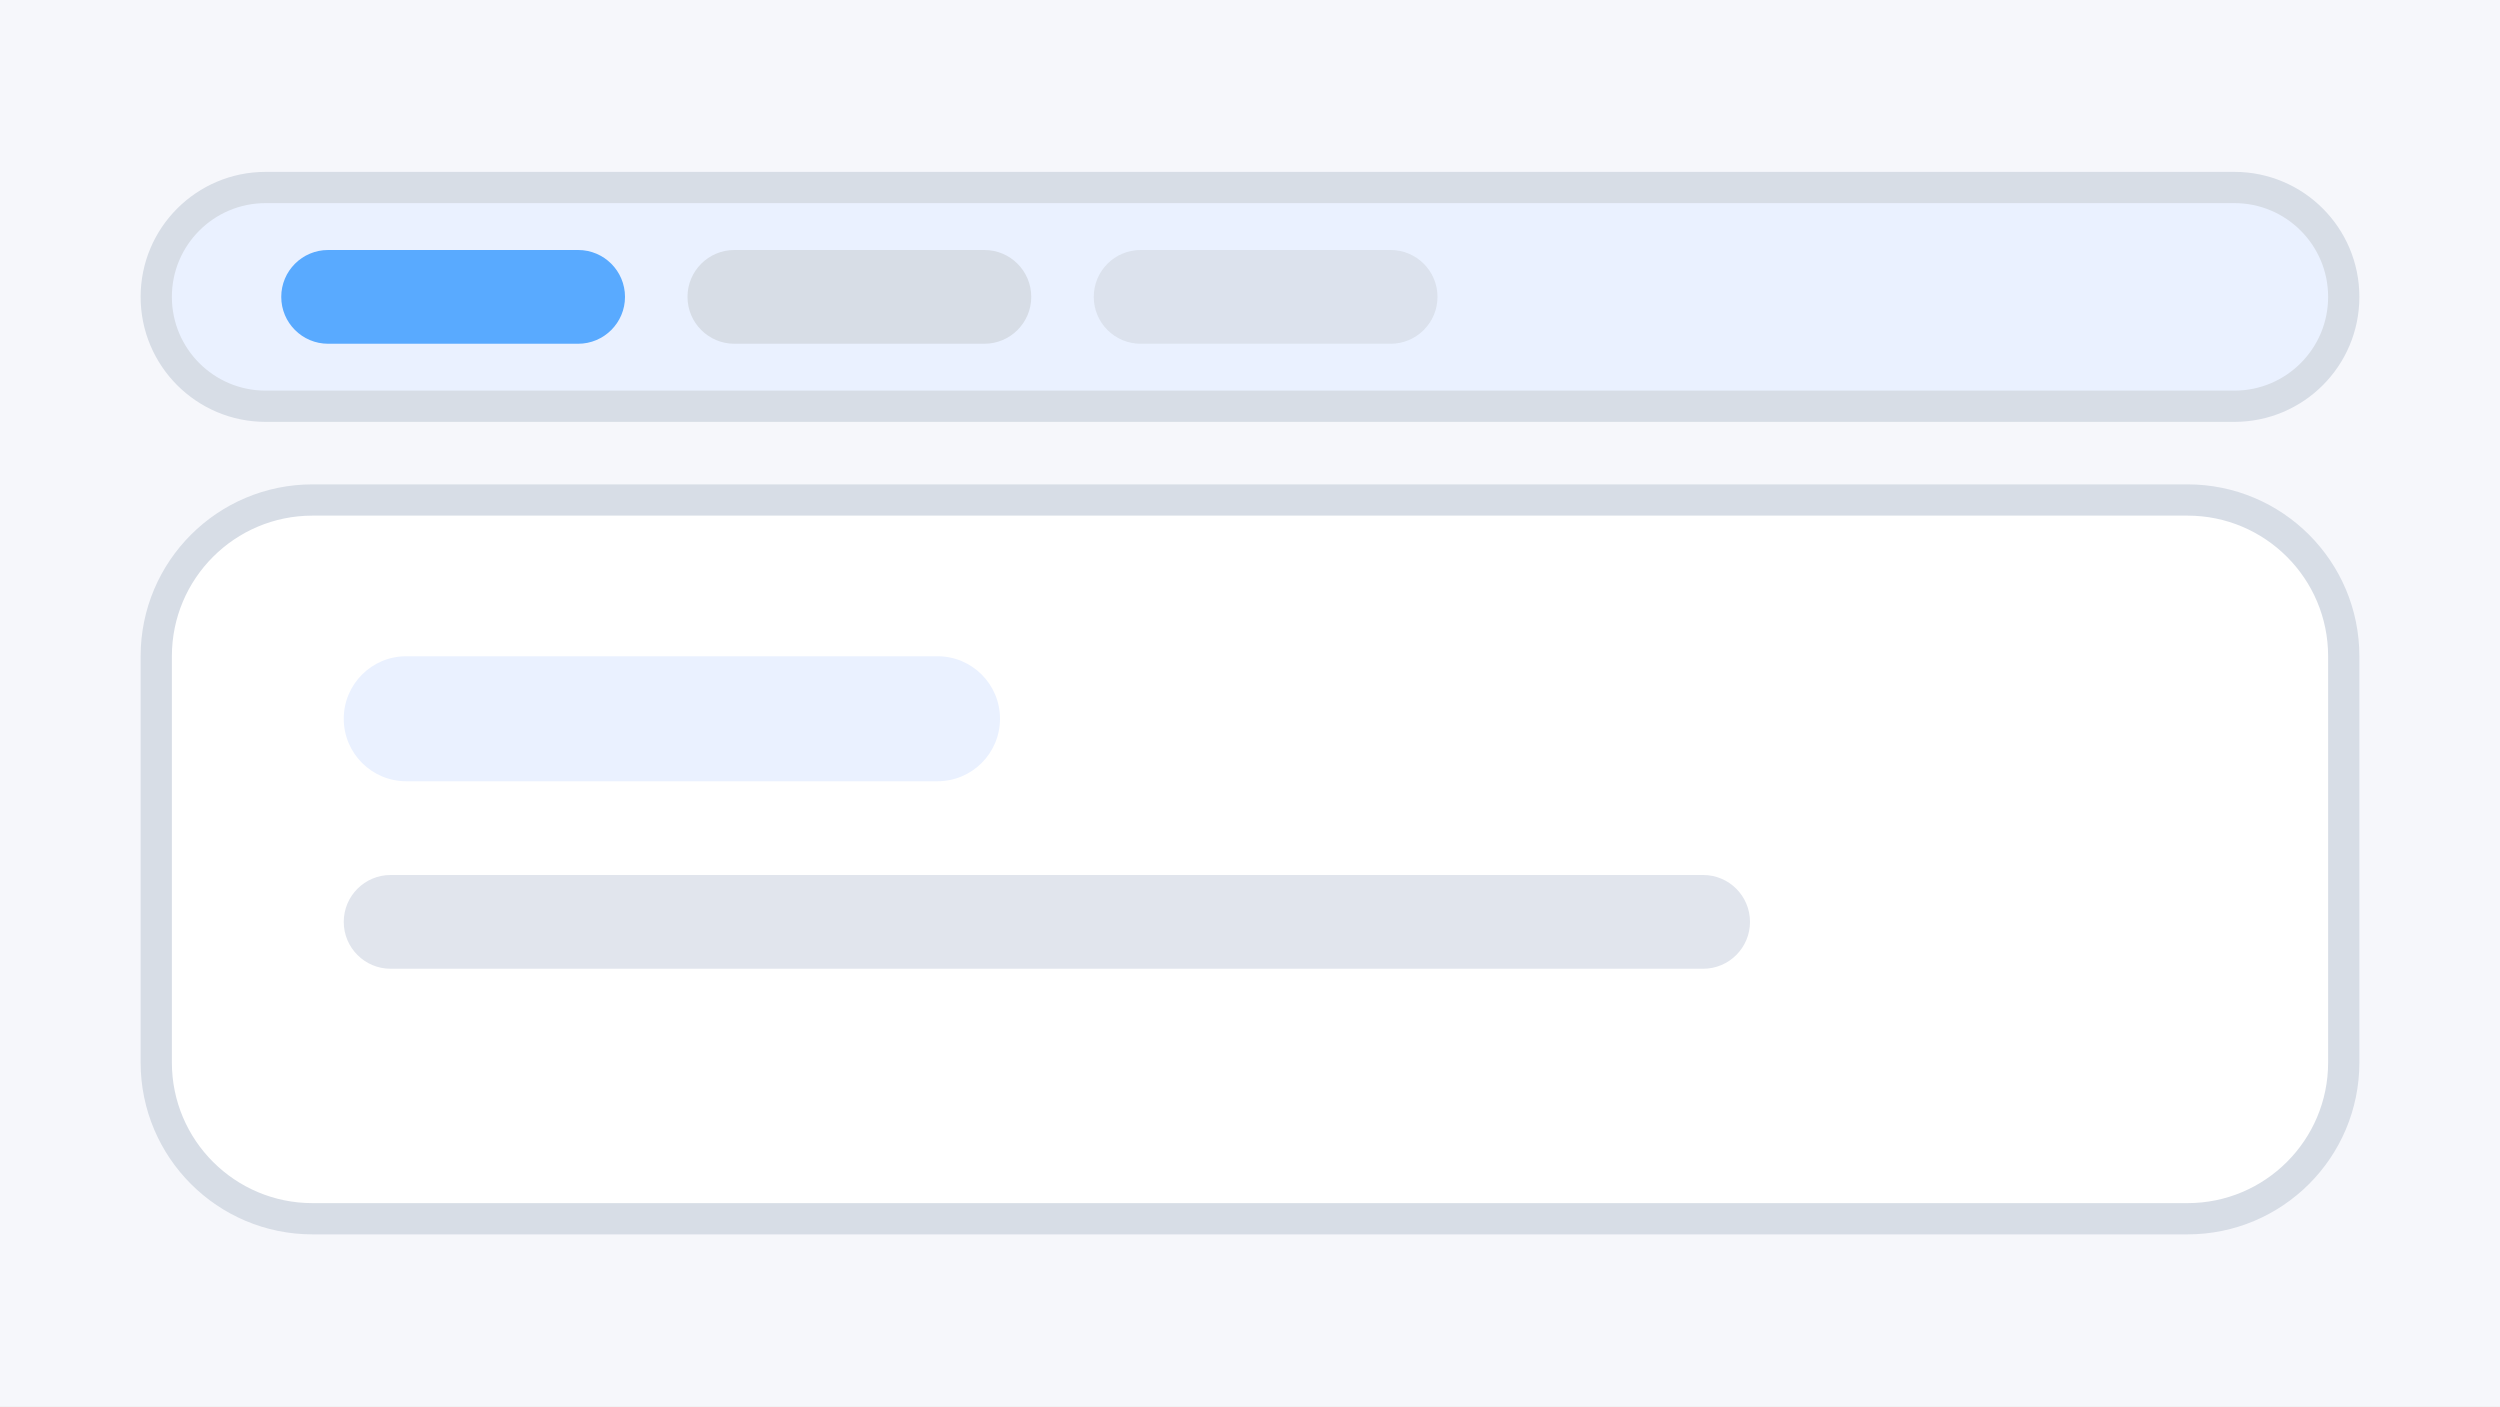
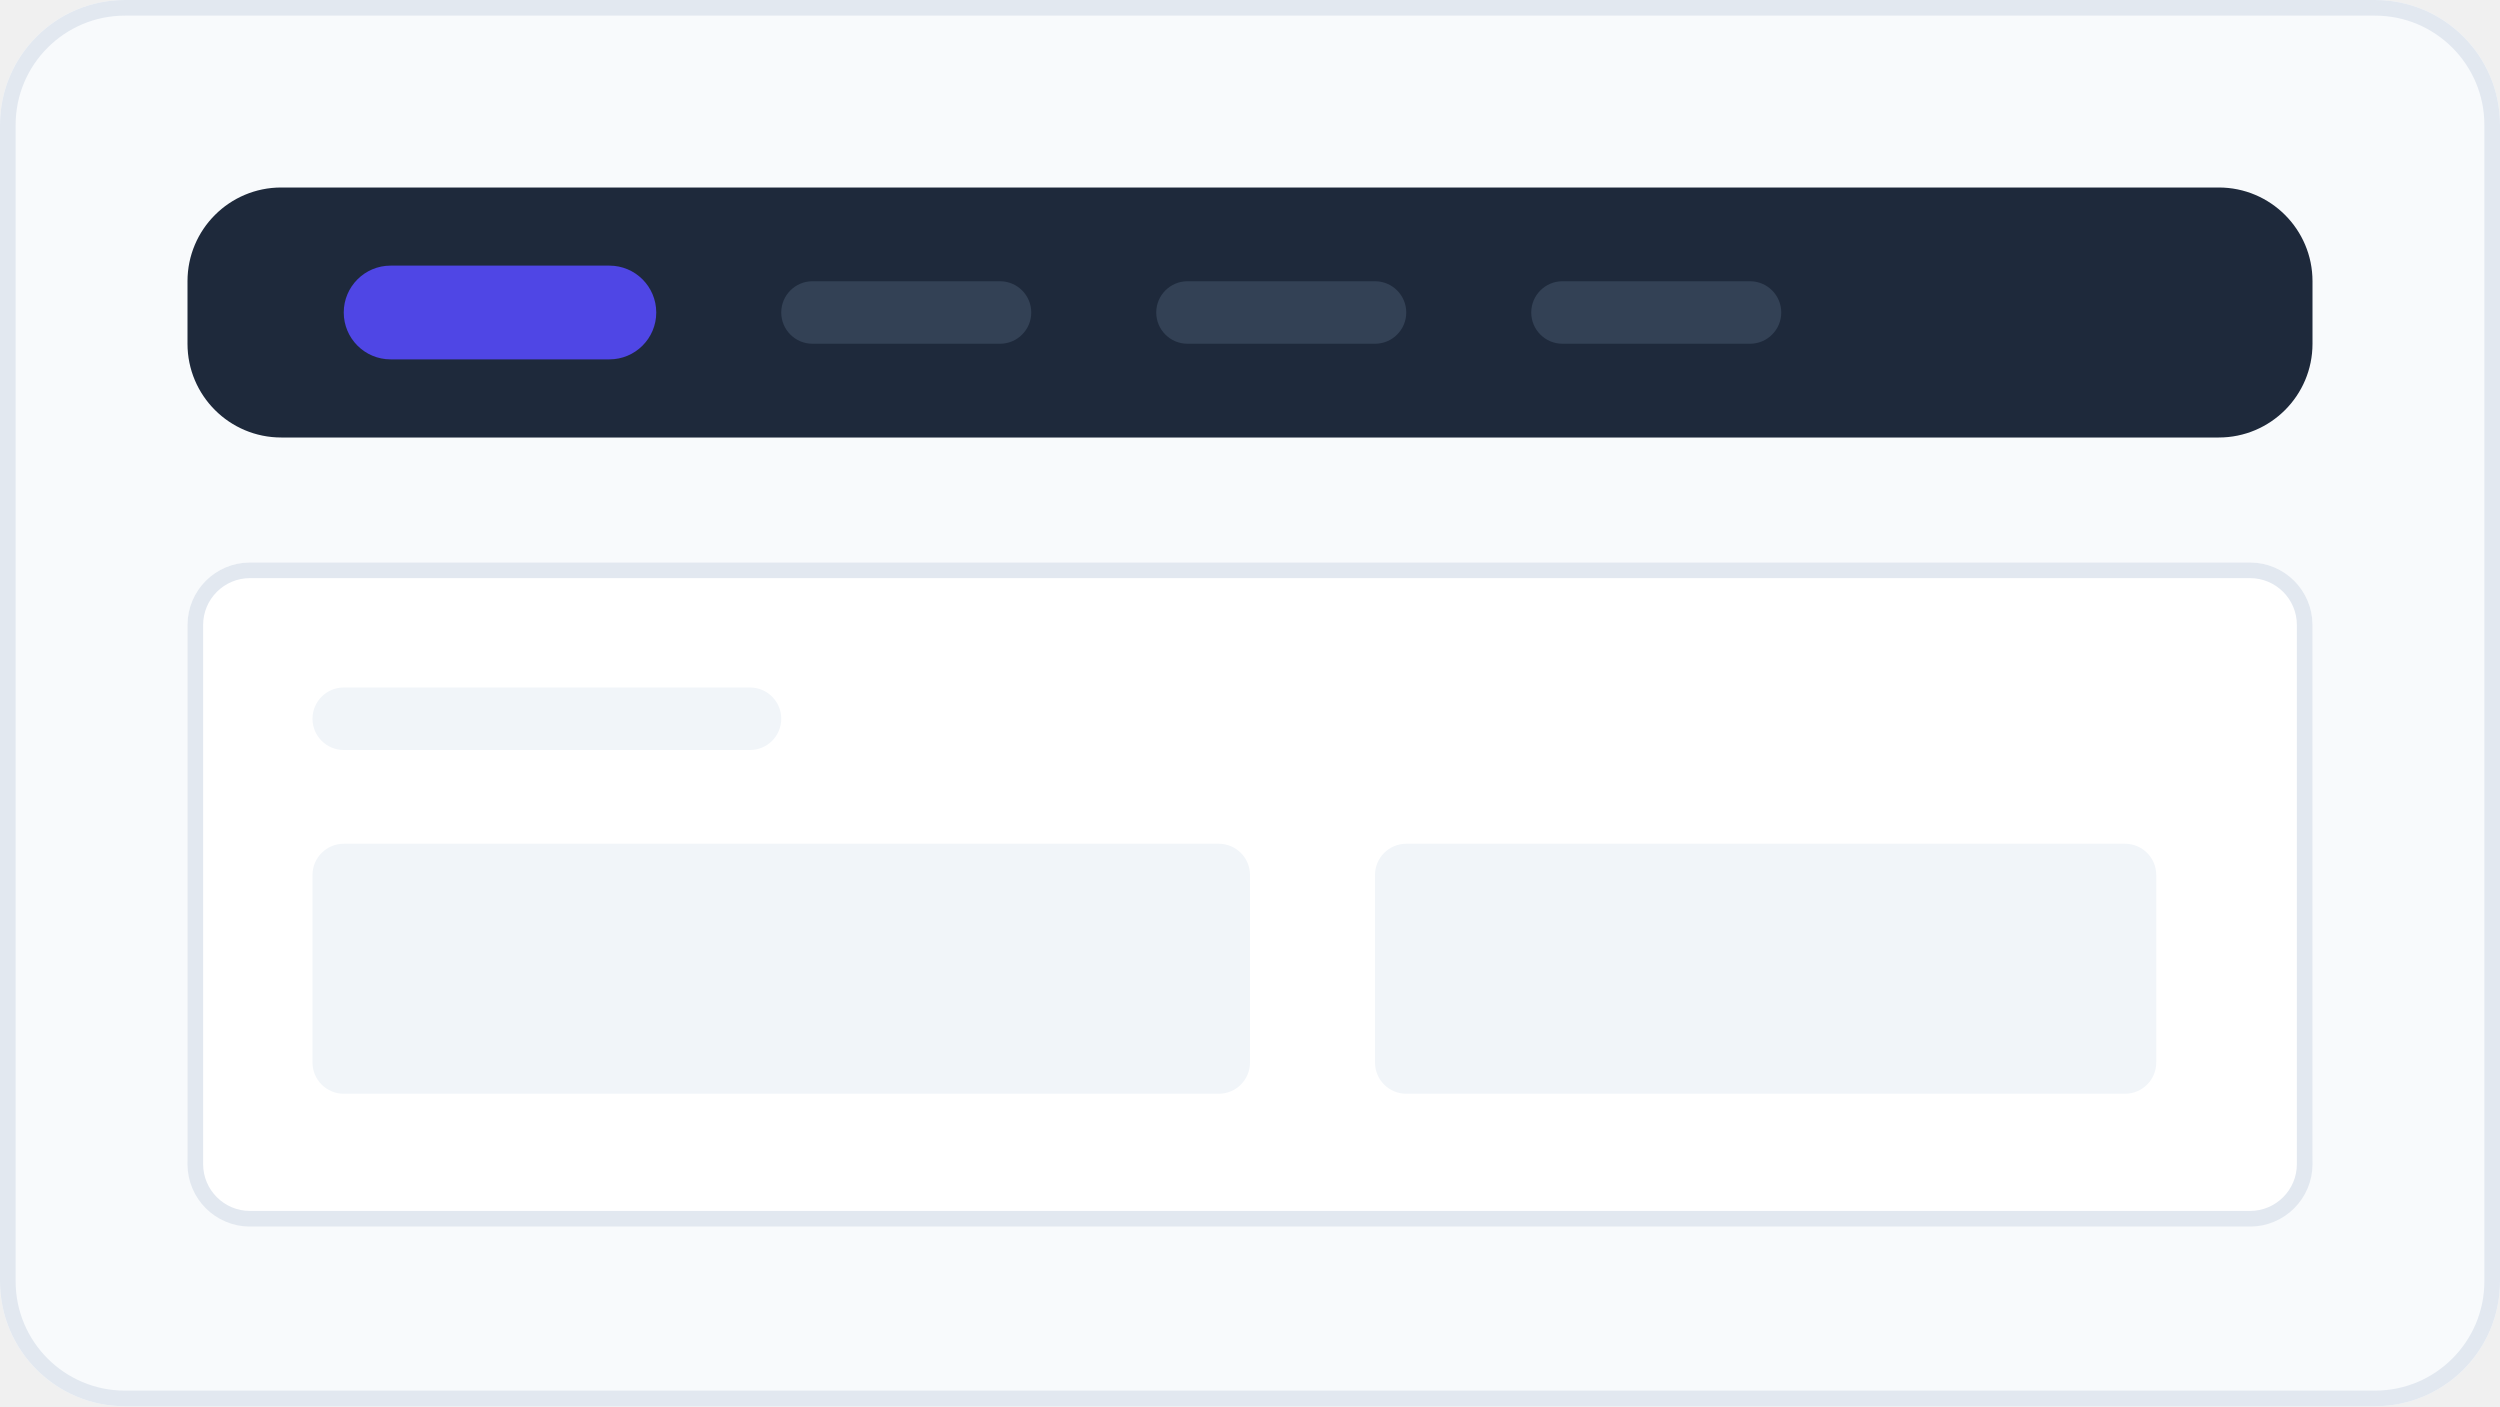
- <svg xmlns="http://www.w3.org/2000/svg" width="100%" height="100%" viewBox="0 0 160 90" fill="none" preserveAspectRatio="xMidYMid meet">
-   <rect width="160" height="90" rx="0" fill="#F6F7FB" />
-   <rect x="10" y="12" width="140" height="14" rx="7" fill="#EAF1FF" stroke="#D7DDE6" stroke-width="2" />
-   <rect x="18" y="16" width="22" height="6" rx="3" fill="#409EFF" fill-opacity="0.85" />
-   <rect x="44" y="16" width="22" height="6" rx="3" fill="#D7DDE6" />
-   <rect x="70" y="16" width="22" height="6" rx="3" fill="#D7DDE6" fill-opacity="0.75" />
-   <rect x="10" y="32" width="140" height="46" rx="10" fill="#FFFFFF" stroke="#D7DDE6" stroke-width="2" />
-   <rect x="22" y="42" width="42" height="8" rx="4" fill="#EAF1FF" />
-   <rect x="22" y="56" width="90" height="6" rx="3" fill="#E1E5ED" />
+ <svg xmlns="http://www.w3.org/2000/svg" width="100%" height="100%" viewBox="0 0 160 90" fill="none">
+   <rect x="0" y="0" width="160" height="90" rx="8" fill="#F8FAFC" />
+   <rect x="0.5" y="0.5" width="159" height="89" rx="7.5" stroke="#E2E8F0" />
+   <rect x="12" y="12" width="136" height="16" rx="6" fill="#1E293B" />
+   <rect x="22" y="17" width="20" height="6" rx="3" fill="#4F46E5" />
+   <rect x="50" y="18" width="16" height="4" rx="2" fill="#334155" />
+   <rect x="74" y="18" width="16" height="4" rx="2" fill="#334155" />
+   <rect x="98" y="18" width="16" height="4" rx="2" fill="#334155" />
+   <rect x="12" y="36" width="136" height="42" rx="4" fill="#FFFFFF" />
+   <rect x="12.5" y="36.5" width="135" height="41.5" rx="3.5" stroke="#E2E8F0" />
+   <rect x="20" y="44" width="30" height="4" rx="2" fill="#F1F5F9" />
+   <rect x="20" y="54" width="60" height="16" rx="2" fill="#F1F5F9" />
+   <rect x="88" y="54" width="50" height="16" rx="2" fill="#F1F5F9" />
</svg>
